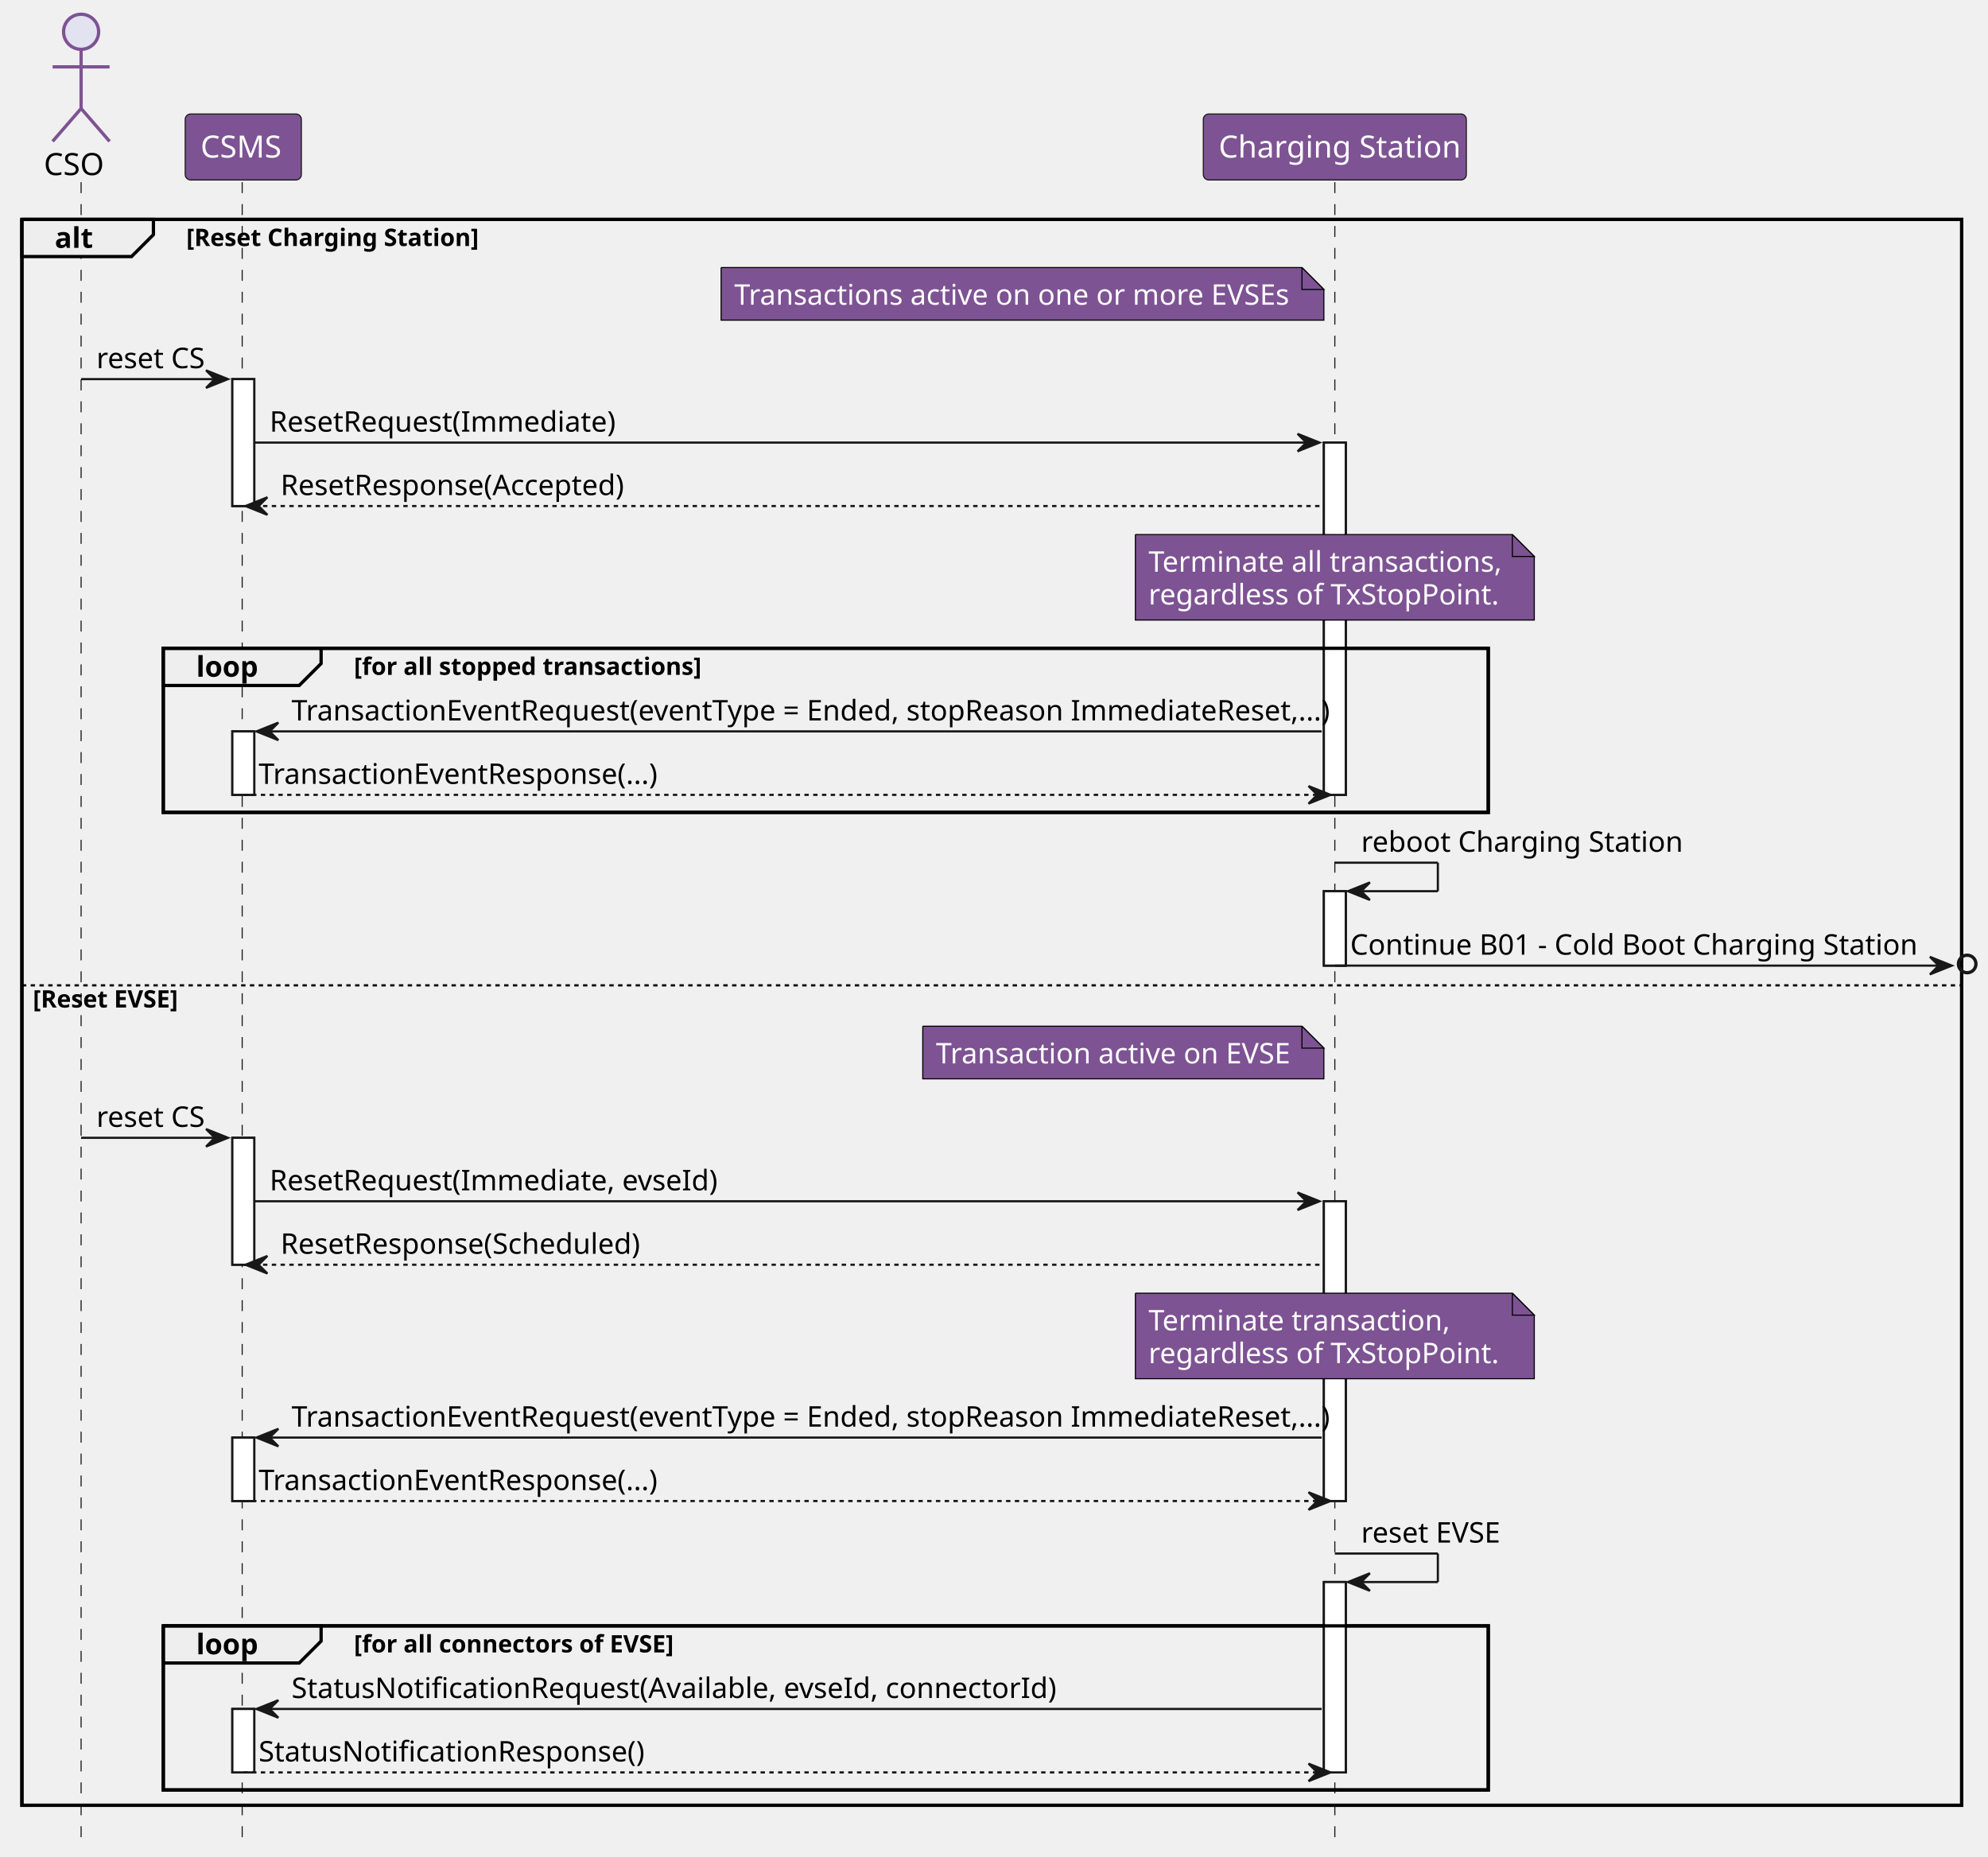
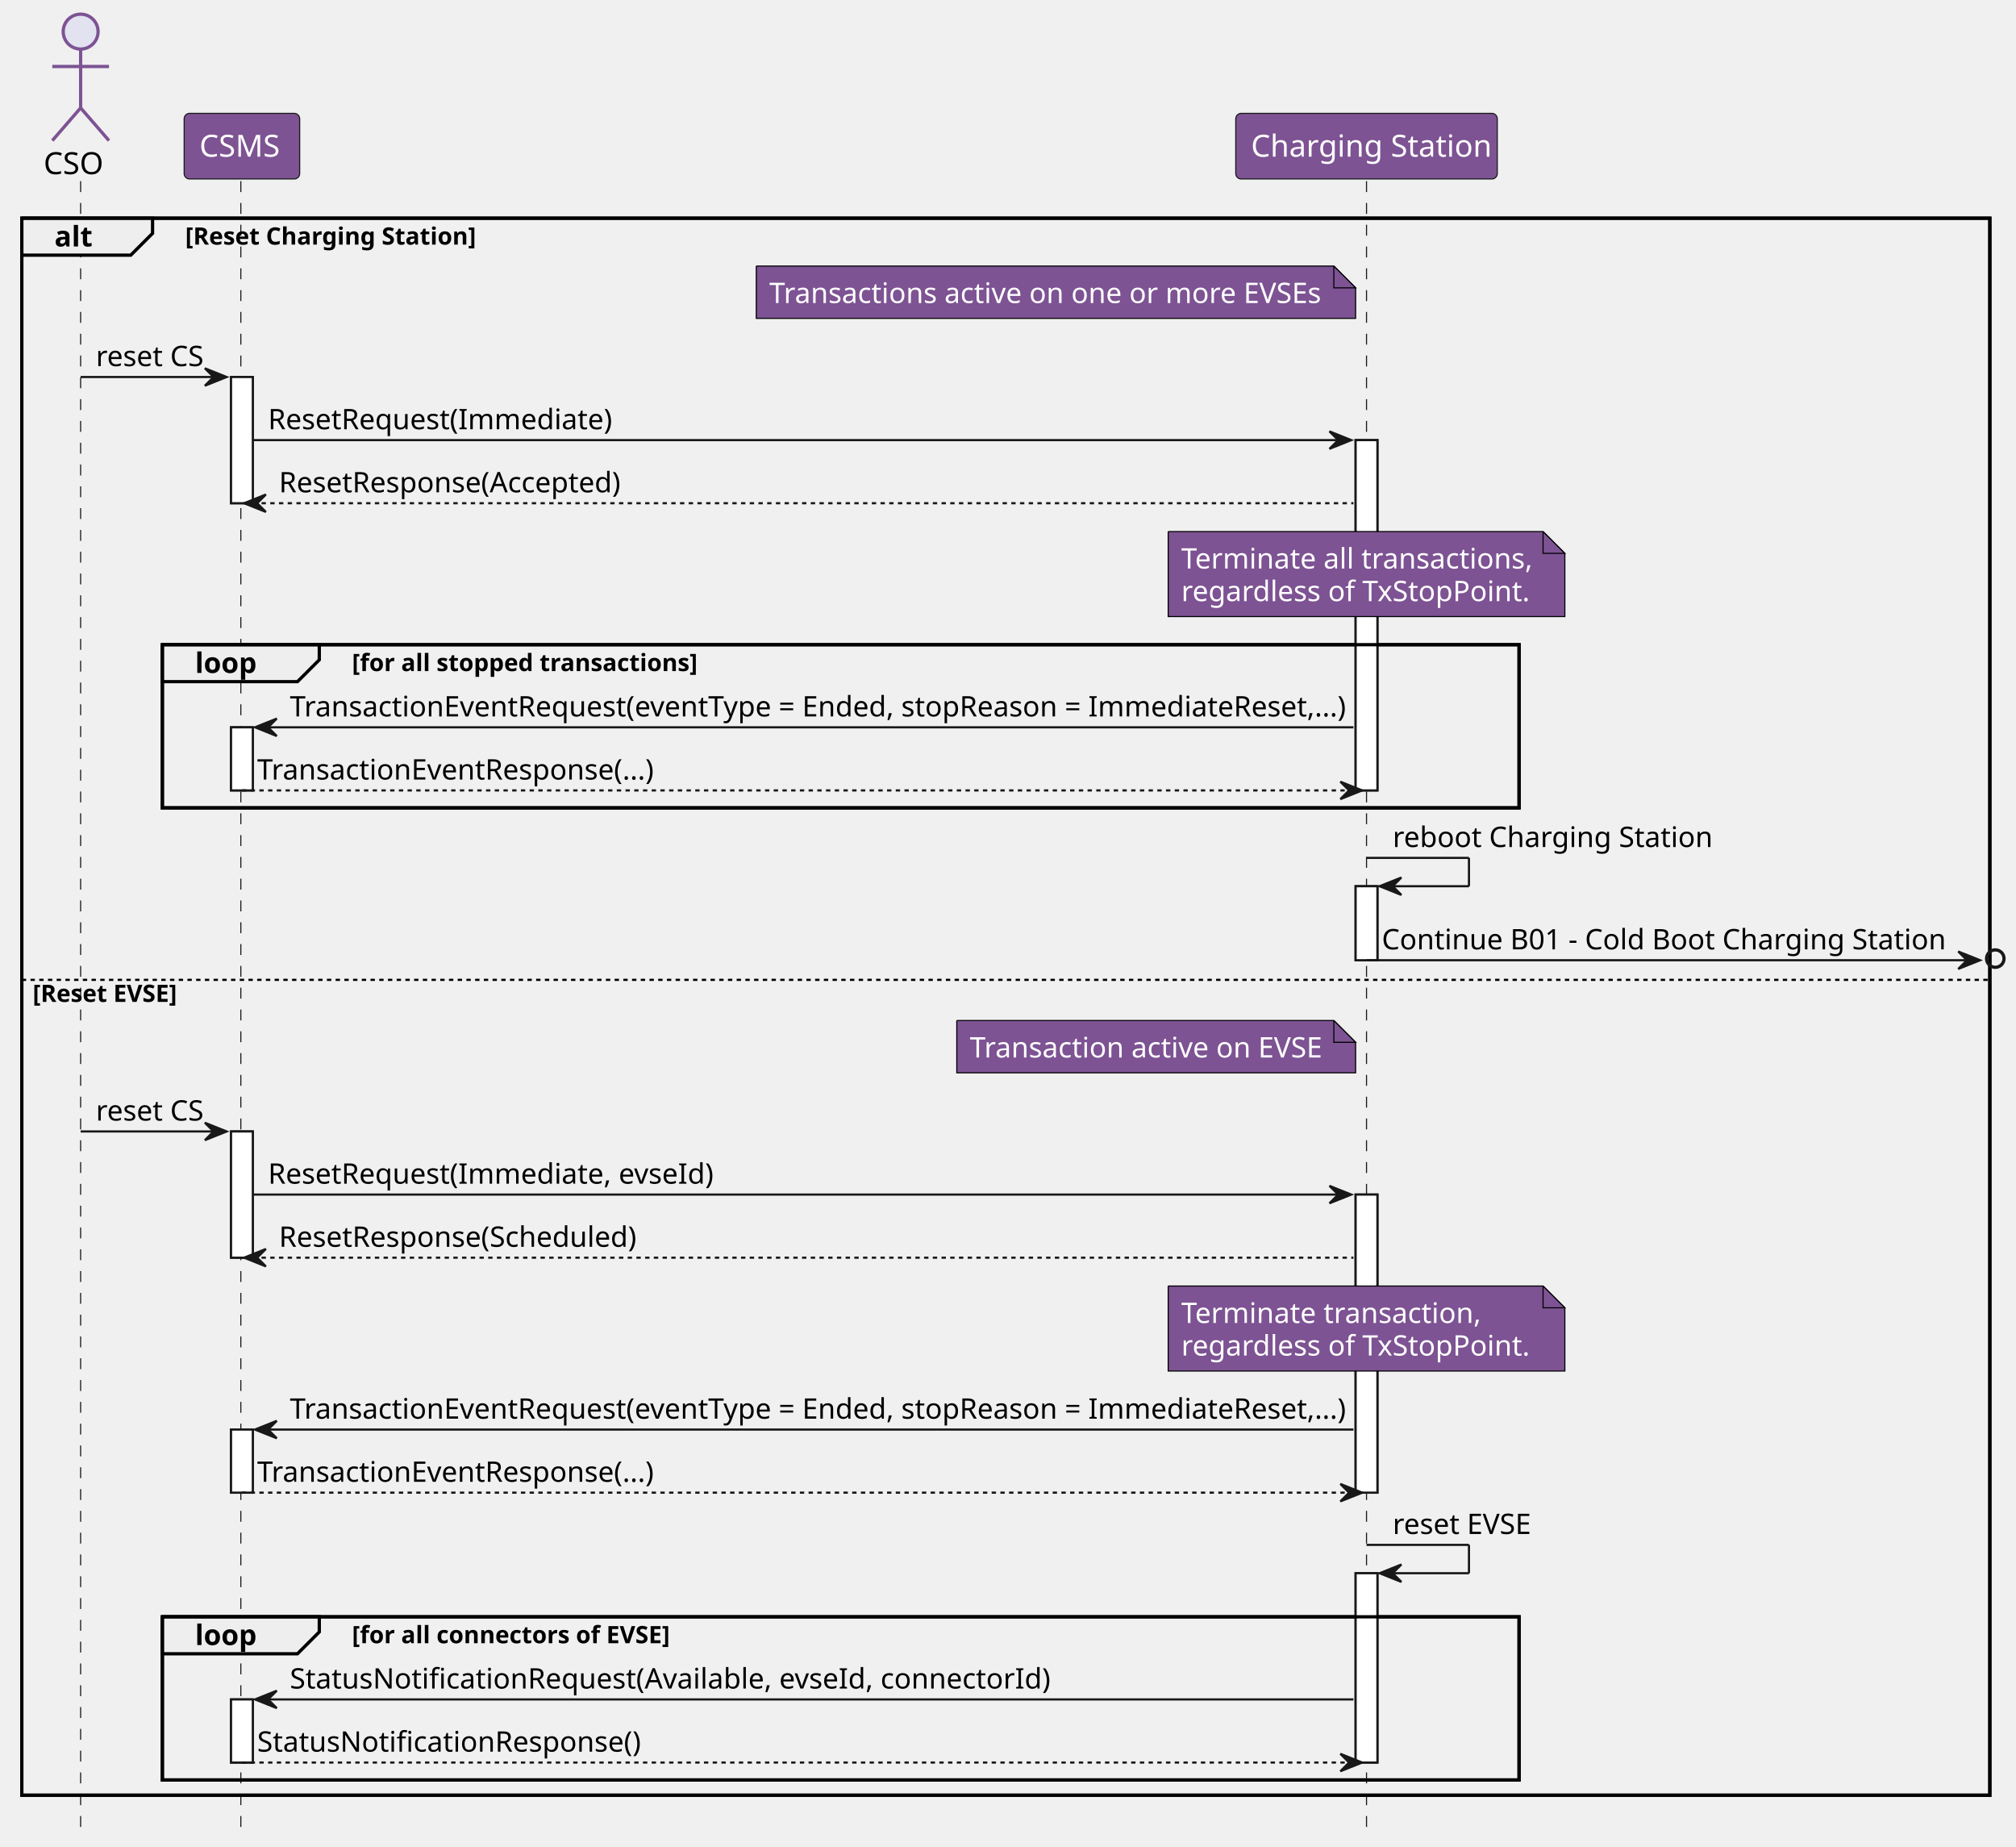
- <svg xmlns="http://www.w3.org/2000/svg" contentStyleType="text/css" height="847px" preserveAspectRatio="none" style="width:907px;height:847px;background:#FFFFFF;" version="1.1" viewBox="0 0 907 847" width="907px" zoomAndPan="magnify">
+ <svg xmlns="http://www.w3.org/2000/svg" contentStyleType="text/css" height="847px" preserveAspectRatio="none" style="width:925px;height:847px;background:#FFFFFF;" version="1.1" viewBox="0 0 925 847" width="925px" zoomAndPan="magnify">
  <defs />
  <g>
    <rect fill="#FFFFFF" height="57.9" style="stroke:#181818;stroke-width:1.0;" width="10" x="106" y="172.95" />
    <rect fill="#FFFFFF" height="28.95" style="stroke:#181818;stroke-width:1.0;" width="10" x="106" y="333.65" />
    <rect fill="#FFFFFF" height="57.9" style="stroke:#181818;stroke-width:1.0;" width="10" x="106" y="519.05" />
    <rect fill="#FFFFFF" height="28.95" style="stroke:#181818;stroke-width:1.0;" width="10" x="106" y="655.8" />
    <rect fill="#FFFFFF" height="28.95" style="stroke:#181818;stroke-width:1.0;" width="10" x="106" y="779.6" />
-     <rect fill="#FFFFFF" height="160.7" style="stroke:#181818;stroke-width:1.0;" width="10" x="604" y="201.9" />
-     <rect fill="#FFFFFF" height="33.95" style="stroke:#181818;stroke-width:1.0;" width="10" x="604" y="406.55" />
-     <rect fill="#FFFFFF" height="136.75" style="stroke:#181818;stroke-width:1.0;" width="10" x="604" y="548" />
-     <rect fill="#FFFFFF" height="86.85" style="stroke:#181818;stroke-width:1.0;" width="10" x="604" y="721.7" />
-     <rect fill="none" height="723.45" style="stroke:#000000;stroke-width:1.5;" width="885" x="10" y="100.1" />
-     <rect fill="none" height="74.85" style="stroke:#000000;stroke-width:1.5;" width="604.5" x="74.5" y="295.75" />
-     <rect fill="none" height="74.85" style="stroke:#000000;stroke-width:1.5;" width="604.5" x="74.5" y="741.7" />
+     <rect fill="#FFFFFF" height="160.7" style="stroke:#181818;stroke-width:1.0;" width="10" x="622" y="201.9" />
+     <rect fill="#FFFFFF" height="33.95" style="stroke:#181818;stroke-width:1.0;" width="10" x="622" y="406.55" />
+     <rect fill="#FFFFFF" height="136.75" style="stroke:#181818;stroke-width:1.0;" width="10" x="622" y="548" />
+     <rect fill="#FFFFFF" height="86.85" style="stroke:#181818;stroke-width:1.0;" width="10" x="622" y="721.7" />
+     <rect fill="none" height="723.45" style="stroke:#000000;stroke-width:1.5;" width="903" x="10" y="100.1" />
+     <rect fill="none" height="74.85" style="stroke:#000000;stroke-width:1.5;" width="622.5" x="74.5" y="295.75" />
+     <rect fill="none" height="74.85" style="stroke:#000000;stroke-width:1.5;" width="622.5" x="74.5" y="741.7" />
    <line style="stroke:#181818;stroke-width:0.5;stroke-dasharray:5.0,5.0;" x1="37" x2="37" y1="83.1" y2="840.55" />
    <line style="stroke:#181818;stroke-width:0.5;stroke-dasharray:5.0,5.0;" x1="110.5" x2="110.5" y1="83.1" y2="840.55" />
-     <line style="stroke:#181818;stroke-width:0.5;stroke-dasharray:5.0,5.0;" x1="609" x2="609" y1="83.1" y2="840.55" />
+     <line style="stroke:#181818;stroke-width:0.5;stroke-dasharray:5.0,5.0;" x1="627" x2="627" y1="83.1" y2="840.55" />
    <text fill="#000000" font-family="NanumGothic" font-size="14" lengthAdjust="spacing" textLength="28" x="20" y="79.88">CSO</text>
    <ellipse cx="37" cy="14.5" fill="#E2E2F0" rx="8" ry="8" style="stroke:#7D5393;stroke-width:1.5;" />
    <path d="M37,22.5 L37,49.5 M24,30.5 L50,30.5 M37,49.5 L24,64.5 M37,49.5 L50,64.5 " fill="none" style="stroke:#7D5393;stroke-width:1.5;" />
    <rect fill="#7D5393" height="30.1" rx="2.5" ry="2.5" style="stroke:#181818;stroke-width:0.5;" width="53" x="84.5" y="52" />
    <text fill="#FFFFFF" font-family="NanumGothic" font-size="14" lengthAdjust="spacing" textLength="39" x="91.5" y="71.88">CSMS</text>
-     <rect fill="#7D5393" height="30.1" rx="2.5" ry="2.5" style="stroke:#181818;stroke-width:0.5;" width="120" x="549" y="52" />
-     <text fill="#FFFFFF" font-family="NanumGothic" font-size="14" lengthAdjust="spacing" textLength="106" x="556" y="71.88">Charging Station</text>
+     <rect fill="#7D5393" height="30.1" rx="2.5" ry="2.5" style="stroke:#181818;stroke-width:0.5;" width="120" x="567" y="52" />
+     <text fill="#FFFFFF" font-family="NanumGothic" font-size="14" lengthAdjust="spacing" textLength="106" x="574" y="71.88">Charging Station</text>
    <rect fill="#FFFFFF" height="57.9" style="stroke:#181818;stroke-width:1.0;" width="10" x="106" y="172.95" />
    <rect fill="#FFFFFF" height="28.95" style="stroke:#181818;stroke-width:1.0;" width="10" x="106" y="333.65" />
    <rect fill="#FFFFFF" height="57.9" style="stroke:#181818;stroke-width:1.0;" width="10" x="106" y="519.05" />
    <rect fill="#FFFFFF" height="28.95" style="stroke:#181818;stroke-width:1.0;" width="10" x="106" y="655.8" />
    <rect fill="#FFFFFF" height="28.95" style="stroke:#181818;stroke-width:1.0;" width="10" x="106" y="779.6" />
-     <rect fill="#FFFFFF" height="160.7" style="stroke:#181818;stroke-width:1.0;" width="10" x="604" y="201.9" />
-     <rect fill="#FFFFFF" height="33.95" style="stroke:#181818;stroke-width:1.0;" width="10" x="604" y="406.55" />
-     <rect fill="#FFFFFF" height="136.75" style="stroke:#181818;stroke-width:1.0;" width="10" x="604" y="548" />
-     <rect fill="#FFFFFF" height="86.85" style="stroke:#181818;stroke-width:1.0;" width="10" x="604" y="721.7" />
+     <rect fill="#FFFFFF" height="160.7" style="stroke:#181818;stroke-width:1.0;" width="10" x="622" y="201.9" />
+     <rect fill="#FFFFFF" height="33.95" style="stroke:#181818;stroke-width:1.0;" width="10" x="622" y="406.55" />
+     <rect fill="#FFFFFF" height="136.75" style="stroke:#181818;stroke-width:1.0;" width="10" x="622" y="548" />
+     <rect fill="#FFFFFF" height="86.85" style="stroke:#181818;stroke-width:1.0;" width="10" x="622" y="721.7" />
    <path d="M10,100.1 L70,100.1 L70,107.05 L60,117.05 L10,117.05 L10,100.1 " fill="#EEEEEE" style="stroke:#000000;stroke-width:1.5;" />
-     <rect fill="none" height="723.45" style="stroke:#000000;stroke-width:1.5;" width="885" x="10" y="100.1" />
+     <rect fill="none" height="723.45" style="stroke:#000000;stroke-width:1.5;" width="903" x="10" y="100.1" />
    <text fill="#000000" font-family="NanumGothic" font-size="13" font-weight="bold" lengthAdjust="spacing" textLength="15" x="25" y="113.06">alt</text>
    <text fill="#000000" font-family="NanumGothic" font-size="11" font-weight="bold" lengthAdjust="spacing" textLength="127" x="85" y="112.22">[Reset Charging Station]</text>
-     <path d="M329,122.05 L329,146.05 L604,146.05 L604,132.05 L594,122.05 L329,122.05 " fill="#7D5393" style="stroke:#000000;stroke-width:0.5;" />
-     <path d="M594,122.05 L594,132.05 L604,132.05 L594,122.05 " fill="#7D5393" style="stroke:#000000;stroke-width:0.5;" />
-     <text fill="#FFFFFF" font-family="NanumGothic" font-size="13" lengthAdjust="spacing" textLength="254" x="335" y="139.01">Transactions active on one or more EVSEs</text>
+     <path d="M347,122.05 L347,146.05 L622,146.05 L622,132.05 L612,122.05 L347,122.05 " fill="#7D5393" style="stroke:#000000;stroke-width:0.5;" />
+     <path d="M612,122.05 L612,132.05 L622,132.05 L612,122.05 " fill="#7D5393" style="stroke:#000000;stroke-width:0.5;" />
+     <text fill="#FFFFFF" font-family="NanumGothic" font-size="13" lengthAdjust="spacing" textLength="254" x="353" y="139.01">Transactions active on one or more EVSEs</text>
    <polygon fill="#181818" points="94,168.95,104,172.95,94,176.95,98,172.95" style="stroke:#181818;stroke-width:1.0;" />
    <line style="stroke:#181818;stroke-width:1.0;" x1="37" x2="100" y1="172.95" y2="172.95" />
    <text fill="#000000" font-family="NanumGothic" font-size="13" lengthAdjust="spacing" textLength="50" x="44" y="167.96">reset CS</text>
-     <polygon fill="#181818" points="592,197.9,602,201.9,592,205.9,596,201.9" style="stroke:#181818;stroke-width:1.0;" />
-     <line style="stroke:#181818;stroke-width:1.0;" x1="116" x2="598" y1="201.9" y2="201.9" />
+     <polygon fill="#181818" points="610,197.9,620,201.9,610,205.9,614,201.9" style="stroke:#181818;stroke-width:1.0;" />
+     <line style="stroke:#181818;stroke-width:1.0;" x1="116" x2="616" y1="201.9" y2="201.9" />
    <text fill="#000000" font-family="NanumGothic" font-size="13" lengthAdjust="spacing" textLength="156" x="123" y="196.91">ResetRequest(Immediate)</text>
    <polygon fill="#181818" points="122,226.85,112,230.85,122,234.85,118,230.85" style="stroke:#181818;stroke-width:1.0;" />
-     <line style="stroke:#181818;stroke-width:1.0;stroke-dasharray:2.0,2.0;" x1="116" x2="603" y1="230.85" y2="230.85" />
+     <line style="stroke:#181818;stroke-width:1.0;stroke-dasharray:2.0,2.0;" x1="116" x2="621" y1="230.85" y2="230.85" />
    <text fill="#000000" font-family="NanumGothic" font-size="13" lengthAdjust="spacing" textLength="157" x="128" y="225.86">ResetResponse(Accepted)</text>
-     <path d="M518,243.85 L518,282.85 L700,282.85 L700,253.85 L690,243.85 L518,243.85 " fill="#7D5393" style="stroke:#000000;stroke-width:0.5;" />
-     <path d="M690,243.85 L690,253.85 L700,253.85 L690,243.85 " fill="#7D5393" style="stroke:#000000;stroke-width:0.5;" />
-     <text fill="#FFFFFF" font-family="NanumGothic" font-size="13" lengthAdjust="spacing" textLength="160" x="524" y="260.81">Terminate all transactions,</text>
-     <text fill="#FFFFFF" font-family="NanumGothic" font-size="13" lengthAdjust="spacing" textLength="161" x="524" y="275.76">regardless of TxStopPoint.</text>
+     <path d="M536,243.85 L536,282.85 L718,282.85 L718,253.85 L708,243.85 L536,243.85 " fill="#7D5393" style="stroke:#000000;stroke-width:0.5;" />
+     <path d="M708,243.85 L708,253.85 L718,253.85 L708,243.85 " fill="#7D5393" style="stroke:#000000;stroke-width:0.5;" />
+     <text fill="#FFFFFF" font-family="NanumGothic" font-size="13" lengthAdjust="spacing" textLength="160" x="542" y="260.81">Terminate all transactions,</text>
+     <text fill="#FFFFFF" font-family="NanumGothic" font-size="13" lengthAdjust="spacing" textLength="161" x="542" y="275.76">regardless of TxStopPoint.</text>
    <path d="M74.5,295.75 L146.5,295.75 L146.5,302.7 L136.5,312.7 L74.5,312.7 L74.5,295.75 " fill="#EEEEEE" style="stroke:#000000;stroke-width:1.5;" />
-     <rect fill="none" height="74.85" style="stroke:#000000;stroke-width:1.5;" width="604.5" x="74.5" y="295.75" />
+     <rect fill="none" height="74.85" style="stroke:#000000;stroke-width:1.5;" width="622.5" x="74.5" y="295.75" />
    <text fill="#000000" font-family="NanumGothic" font-size="13" font-weight="bold" lengthAdjust="spacing" textLength="27" x="89.5" y="308.71">loop</text>
    <text fill="#000000" font-family="NanumGothic" font-size="11" font-weight="bold" lengthAdjust="spacing" textLength="150" x="161.5" y="307.87">[for all stopped transactions]</text>
    <polygon fill="#181818" points="127,329.65,117,333.65,127,337.65,123,333.65" style="stroke:#181818;stroke-width:1.0;" />
-     <line style="stroke:#181818;stroke-width:1.0;" x1="121" x2="603" y1="333.65" y2="333.65" />
-     <text fill="#000000" font-family="NanumGothic" font-size="13" lengthAdjust="spacing" textLength="469" x="133" y="328.66">TransactionEventRequest(eventType = Ended, stopReason  ImmediateReset,...)</text>
-     <polygon fill="#181818" points="597,358.6,607,362.6,597,366.6,601,362.6" style="stroke:#181818;stroke-width:1.0;" />
-     <line style="stroke:#181818;stroke-width:1.0;stroke-dasharray:2.0,2.0;" x1="111" x2="603" y1="362.6" y2="362.6" />
+     <line style="stroke:#181818;stroke-width:1.0;" x1="121" x2="621" y1="333.65" y2="333.65" />
+     <text fill="#000000" font-family="NanumGothic" font-size="13" lengthAdjust="spacing" textLength="487" x="133" y="328.66">TransactionEventRequest(eventType = Ended, stopReason = ImmediateReset,...)</text>
+     <polygon fill="#181818" points="615,358.6,625,362.6,615,366.6,619,362.6" style="stroke:#181818;stroke-width:1.0;" />
+     <line style="stroke:#181818;stroke-width:1.0;stroke-dasharray:2.0,2.0;" x1="111" x2="621" y1="362.6" y2="362.6" />
    <text fill="#000000" font-family="NanumGothic" font-size="13" lengthAdjust="spacing" textLength="183" x="118" y="357.61">TransactionEventResponse(...)</text>
-     <line style="stroke:#181818;stroke-width:1.0;" x1="609" x2="656" y1="393.55" y2="393.55" />
-     <line style="stroke:#181818;stroke-width:1.0;" x1="656" x2="656" y1="393.55" y2="406.55" />
-     <line style="stroke:#181818;stroke-width:1.0;" x1="615" x2="656" y1="406.55" y2="406.55" />
-     <polygon fill="#181818" points="625,402.55,615,406.55,625,410.55,621,406.55" style="stroke:#181818;stroke-width:1.0;" />
-     <text fill="#000000" font-family="NanumGothic" font-size="13" lengthAdjust="spacing" textLength="148" x="621" y="388.56">reboot Charging Station</text>
-     <ellipse cx="897.5" cy="439.75" fill="none" rx="4" ry="4" style="stroke:#181818;stroke-width:1.5;" />
-     <polygon fill="#181818" points="880.5,436.5,890.5,440.5,880.5,444.5,884.5,440.5" style="stroke:#181818;stroke-width:1.0;" />
-     <line style="stroke:#181818;stroke-width:1.0;" x1="609" x2="886.5" y1="440.5" y2="440.5" />
-     <text fill="#000000" font-family="NanumGothic" font-size="13" lengthAdjust="spacing" textLength="265" x="616" y="435.51">Continue B01 - Cold Boot Charging Station</text>
-     <line style="stroke:#000000;stroke-width:1.0;stroke-dasharray:2.0,2.0;" x1="10" x2="895" y1="449.5" y2="449.5" />
+     <line style="stroke:#181818;stroke-width:1.0;" x1="627" x2="674" y1="393.55" y2="393.55" />
+     <line style="stroke:#181818;stroke-width:1.0;" x1="674" x2="674" y1="393.55" y2="406.55" />
+     <line style="stroke:#181818;stroke-width:1.0;" x1="633" x2="674" y1="406.55" y2="406.55" />
+     <polygon fill="#181818" points="643,402.55,633,406.55,643,410.55,639,406.55" style="stroke:#181818;stroke-width:1.0;" />
+     <text fill="#000000" font-family="NanumGothic" font-size="13" lengthAdjust="spacing" textLength="148" x="639" y="388.56">reboot Charging Station</text>
+     <ellipse cx="915.5" cy="439.75" fill="none" rx="4" ry="4" style="stroke:#181818;stroke-width:1.5;" />
+     <polygon fill="#181818" points="898.5,436.5,908.5,440.5,898.5,444.5,902.5,440.5" style="stroke:#181818;stroke-width:1.0;" />
+     <line style="stroke:#181818;stroke-width:1.0;" x1="627" x2="904.5" y1="440.5" y2="440.5" />
+     <text fill="#000000" font-family="NanumGothic" font-size="13" lengthAdjust="spacing" textLength="265" x="634" y="435.51">Continue B01 - Cold Boot Charging Station</text>
+     <line style="stroke:#000000;stroke-width:1.0;stroke-dasharray:2.0,2.0;" x1="10" x2="913" y1="449.5" y2="449.5" />
    <text fill="#000000" font-family="NanumGothic" font-size="11" font-weight="bold" lengthAdjust="spacing" textLength="64" x="15" y="459.62">[Reset EVSE]</text>
-     <path d="M421,468.15 L421,492.15 L604,492.15 L604,478.15 L594,468.15 L421,468.15 " fill="#7D5393" style="stroke:#000000;stroke-width:0.5;" />
-     <path d="M594,468.15 L594,478.15 L604,478.15 L594,468.15 " fill="#7D5393" style="stroke:#000000;stroke-width:0.5;" />
-     <text fill="#FFFFFF" font-family="NanumGothic" font-size="13" lengthAdjust="spacing" textLength="162" x="427" y="485.11">Transaction active on EVSE</text>
+     <path d="M439,468.15 L439,492.15 L622,492.15 L622,478.15 L612,468.15 L439,468.15 " fill="#7D5393" style="stroke:#000000;stroke-width:0.5;" />
+     <path d="M612,468.15 L612,478.15 L622,478.15 L612,468.15 " fill="#7D5393" style="stroke:#000000;stroke-width:0.5;" />
+     <text fill="#FFFFFF" font-family="NanumGothic" font-size="13" lengthAdjust="spacing" textLength="162" x="445" y="485.11">Transaction active on EVSE</text>
    <polygon fill="#181818" points="94,515.05,104,519.05,94,523.05,98,519.05" style="stroke:#181818;stroke-width:1.0;" />
    <line style="stroke:#181818;stroke-width:1.0;" x1="37" x2="100" y1="519.05" y2="519.05" />
    <text fill="#000000" font-family="NanumGothic" font-size="13" lengthAdjust="spacing" textLength="50" x="44" y="514.06">reset CS</text>
-     <polygon fill="#181818" points="592,544,602,548,592,552,596,548" style="stroke:#181818;stroke-width:1.0;" />
-     <line style="stroke:#181818;stroke-width:1.0;" x1="116" x2="598" y1="548" y2="548" />
+     <polygon fill="#181818" points="610,544,620,548,610,552,614,548" style="stroke:#181818;stroke-width:1.0;" />
+     <line style="stroke:#181818;stroke-width:1.0;" x1="116" x2="616" y1="548" y2="548" />
    <text fill="#000000" font-family="NanumGothic" font-size="13" lengthAdjust="spacing" textLength="201" x="123" y="543.01">ResetRequest(Immediate, evseId)</text>
    <polygon fill="#181818" points="122,572.95,112,576.95,122,580.95,118,576.95" style="stroke:#181818;stroke-width:1.0;" />
-     <line style="stroke:#181818;stroke-width:1.0;stroke-dasharray:2.0,2.0;" x1="116" x2="603" y1="576.95" y2="576.95" />
+     <line style="stroke:#181818;stroke-width:1.0;stroke-dasharray:2.0,2.0;" x1="116" x2="621" y1="576.95" y2="576.95" />
    <text fill="#000000" font-family="NanumGothic" font-size="13" lengthAdjust="spacing" textLength="163" x="128" y="571.96">ResetResponse(Scheduled)</text>
-     <path d="M518,589.95 L518,628.95 L700,628.95 L700,599.95 L690,589.95 L518,589.95 " fill="#7D5393" style="stroke:#000000;stroke-width:0.5;" />
-     <path d="M690,589.95 L690,599.95 L700,599.95 L690,589.95 " fill="#7D5393" style="stroke:#000000;stroke-width:0.5;" />
-     <text fill="#FFFFFF" font-family="NanumGothic" font-size="13" lengthAdjust="spacing" textLength="137" x="524" y="606.91">Terminate transaction,</text>
-     <text fill="#FFFFFF" font-family="NanumGothic" font-size="13" lengthAdjust="spacing" textLength="161" x="524" y="621.86">regardless of TxStopPoint.</text>
+     <path d="M536,589.95 L536,628.95 L718,628.95 L718,599.95 L708,589.95 L536,589.95 " fill="#7D5393" style="stroke:#000000;stroke-width:0.5;" />
+     <path d="M708,589.95 L708,599.95 L718,599.95 L708,589.95 " fill="#7D5393" style="stroke:#000000;stroke-width:0.5;" />
+     <text fill="#FFFFFF" font-family="NanumGothic" font-size="13" lengthAdjust="spacing" textLength="137" x="542" y="606.91">Terminate transaction,</text>
+     <text fill="#FFFFFF" font-family="NanumGothic" font-size="13" lengthAdjust="spacing" textLength="161" x="542" y="621.86">regardless of TxStopPoint.</text>
    <polygon fill="#181818" points="127,651.8,117,655.8,127,659.8,123,655.8" style="stroke:#181818;stroke-width:1.0;" />
-     <line style="stroke:#181818;stroke-width:1.0;" x1="121" x2="603" y1="655.8" y2="655.8" />
-     <text fill="#000000" font-family="NanumGothic" font-size="13" lengthAdjust="spacing" textLength="469" x="133" y="650.81">TransactionEventRequest(eventType = Ended, stopReason  ImmediateReset,...)</text>
-     <polygon fill="#181818" points="597,680.75,607,684.75,597,688.75,601,684.75" style="stroke:#181818;stroke-width:1.0;" />
-     <line style="stroke:#181818;stroke-width:1.0;stroke-dasharray:2.0,2.0;" x1="111" x2="603" y1="684.75" y2="684.75" />
+     <line style="stroke:#181818;stroke-width:1.0;" x1="121" x2="621" y1="655.8" y2="655.8" />
+     <text fill="#000000" font-family="NanumGothic" font-size="13" lengthAdjust="spacing" textLength="487" x="133" y="650.81">TransactionEventRequest(eventType = Ended, stopReason = ImmediateReset,...)</text>
+     <polygon fill="#181818" points="615,680.75,625,684.75,615,688.75,619,684.75" style="stroke:#181818;stroke-width:1.0;" />
+     <line style="stroke:#181818;stroke-width:1.0;stroke-dasharray:2.0,2.0;" x1="111" x2="621" y1="684.75" y2="684.75" />
    <text fill="#000000" font-family="NanumGothic" font-size="13" lengthAdjust="spacing" textLength="183" x="118" y="679.76">TransactionEventResponse(...)</text>
-     <line style="stroke:#181818;stroke-width:1.0;" x1="609" x2="656" y1="708.7" y2="708.7" />
-     <line style="stroke:#181818;stroke-width:1.0;" x1="656" x2="656" y1="708.7" y2="721.7" />
-     <line style="stroke:#181818;stroke-width:1.0;" x1="615" x2="656" y1="721.7" y2="721.7" />
-     <polygon fill="#181818" points="625,717.7,615,721.7,625,725.7,621,721.7" style="stroke:#181818;stroke-width:1.0;" />
-     <text fill="#000000" font-family="NanumGothic" font-size="13" lengthAdjust="spacing" textLength="64" x="621" y="703.71">reset EVSE</text>
+     <line style="stroke:#181818;stroke-width:1.0;" x1="627" x2="674" y1="708.7" y2="708.7" />
+     <line style="stroke:#181818;stroke-width:1.0;" x1="674" x2="674" y1="708.7" y2="721.7" />
+     <line style="stroke:#181818;stroke-width:1.0;" x1="633" x2="674" y1="721.7" y2="721.7" />
+     <polygon fill="#181818" points="643,717.7,633,721.7,643,725.7,639,721.7" style="stroke:#181818;stroke-width:1.0;" />
+     <text fill="#000000" font-family="NanumGothic" font-size="13" lengthAdjust="spacing" textLength="64" x="639" y="703.71">reset EVSE</text>
    <path d="M74.5,741.7 L146.5,741.7 L146.5,748.65 L136.5,758.65 L74.5,758.65 L74.5,741.7 " fill="#EEEEEE" style="stroke:#000000;stroke-width:1.5;" />
-     <rect fill="none" height="74.85" style="stroke:#000000;stroke-width:1.5;" width="604.5" x="74.5" y="741.7" />
+     <rect fill="none" height="74.85" style="stroke:#000000;stroke-width:1.5;" width="622.5" x="74.5" y="741.7" />
    <text fill="#000000" font-family="NanumGothic" font-size="13" font-weight="bold" lengthAdjust="spacing" textLength="27" x="89.5" y="754.66">loop</text>
    <text fill="#000000" font-family="NanumGothic" font-size="11" font-weight="bold" lengthAdjust="spacing" textLength="140" x="161.5" y="753.82">[for all connectors of EVSE]</text>
    <polygon fill="#181818" points="127,775.6,117,779.6,127,783.6,123,779.6" style="stroke:#181818;stroke-width:1.0;" />
-     <line style="stroke:#181818;stroke-width:1.0;" x1="121" x2="603" y1="779.6" y2="779.6" />
+     <line style="stroke:#181818;stroke-width:1.0;" x1="121" x2="621" y1="779.6" y2="779.6" />
    <text fill="#000000" font-family="NanumGothic" font-size="13" lengthAdjust="spacing" textLength="345" x="133" y="774.61">StatusNotificationRequest(Available, evseId, connectorId)</text>
-     <polygon fill="#181818" points="597,804.55,607,808.55,597,812.55,601,808.55" style="stroke:#181818;stroke-width:1.0;" />
-     <line style="stroke:#181818;stroke-width:1.0;stroke-dasharray:2.0,2.0;" x1="111" x2="603" y1="808.55" y2="808.55" />
+     <polygon fill="#181818" points="615,804.55,625,808.55,615,812.55,619,808.55" style="stroke:#181818;stroke-width:1.0;" />
+     <line style="stroke:#181818;stroke-width:1.0;stroke-dasharray:2.0,2.0;" x1="111" x2="621" y1="808.55" y2="808.55" />
    <text fill="#000000" font-family="NanumGothic" font-size="13" lengthAdjust="spacing" textLength="176" x="118" y="803.56">StatusNotificationResponse()</text>
  </g>
</svg>
